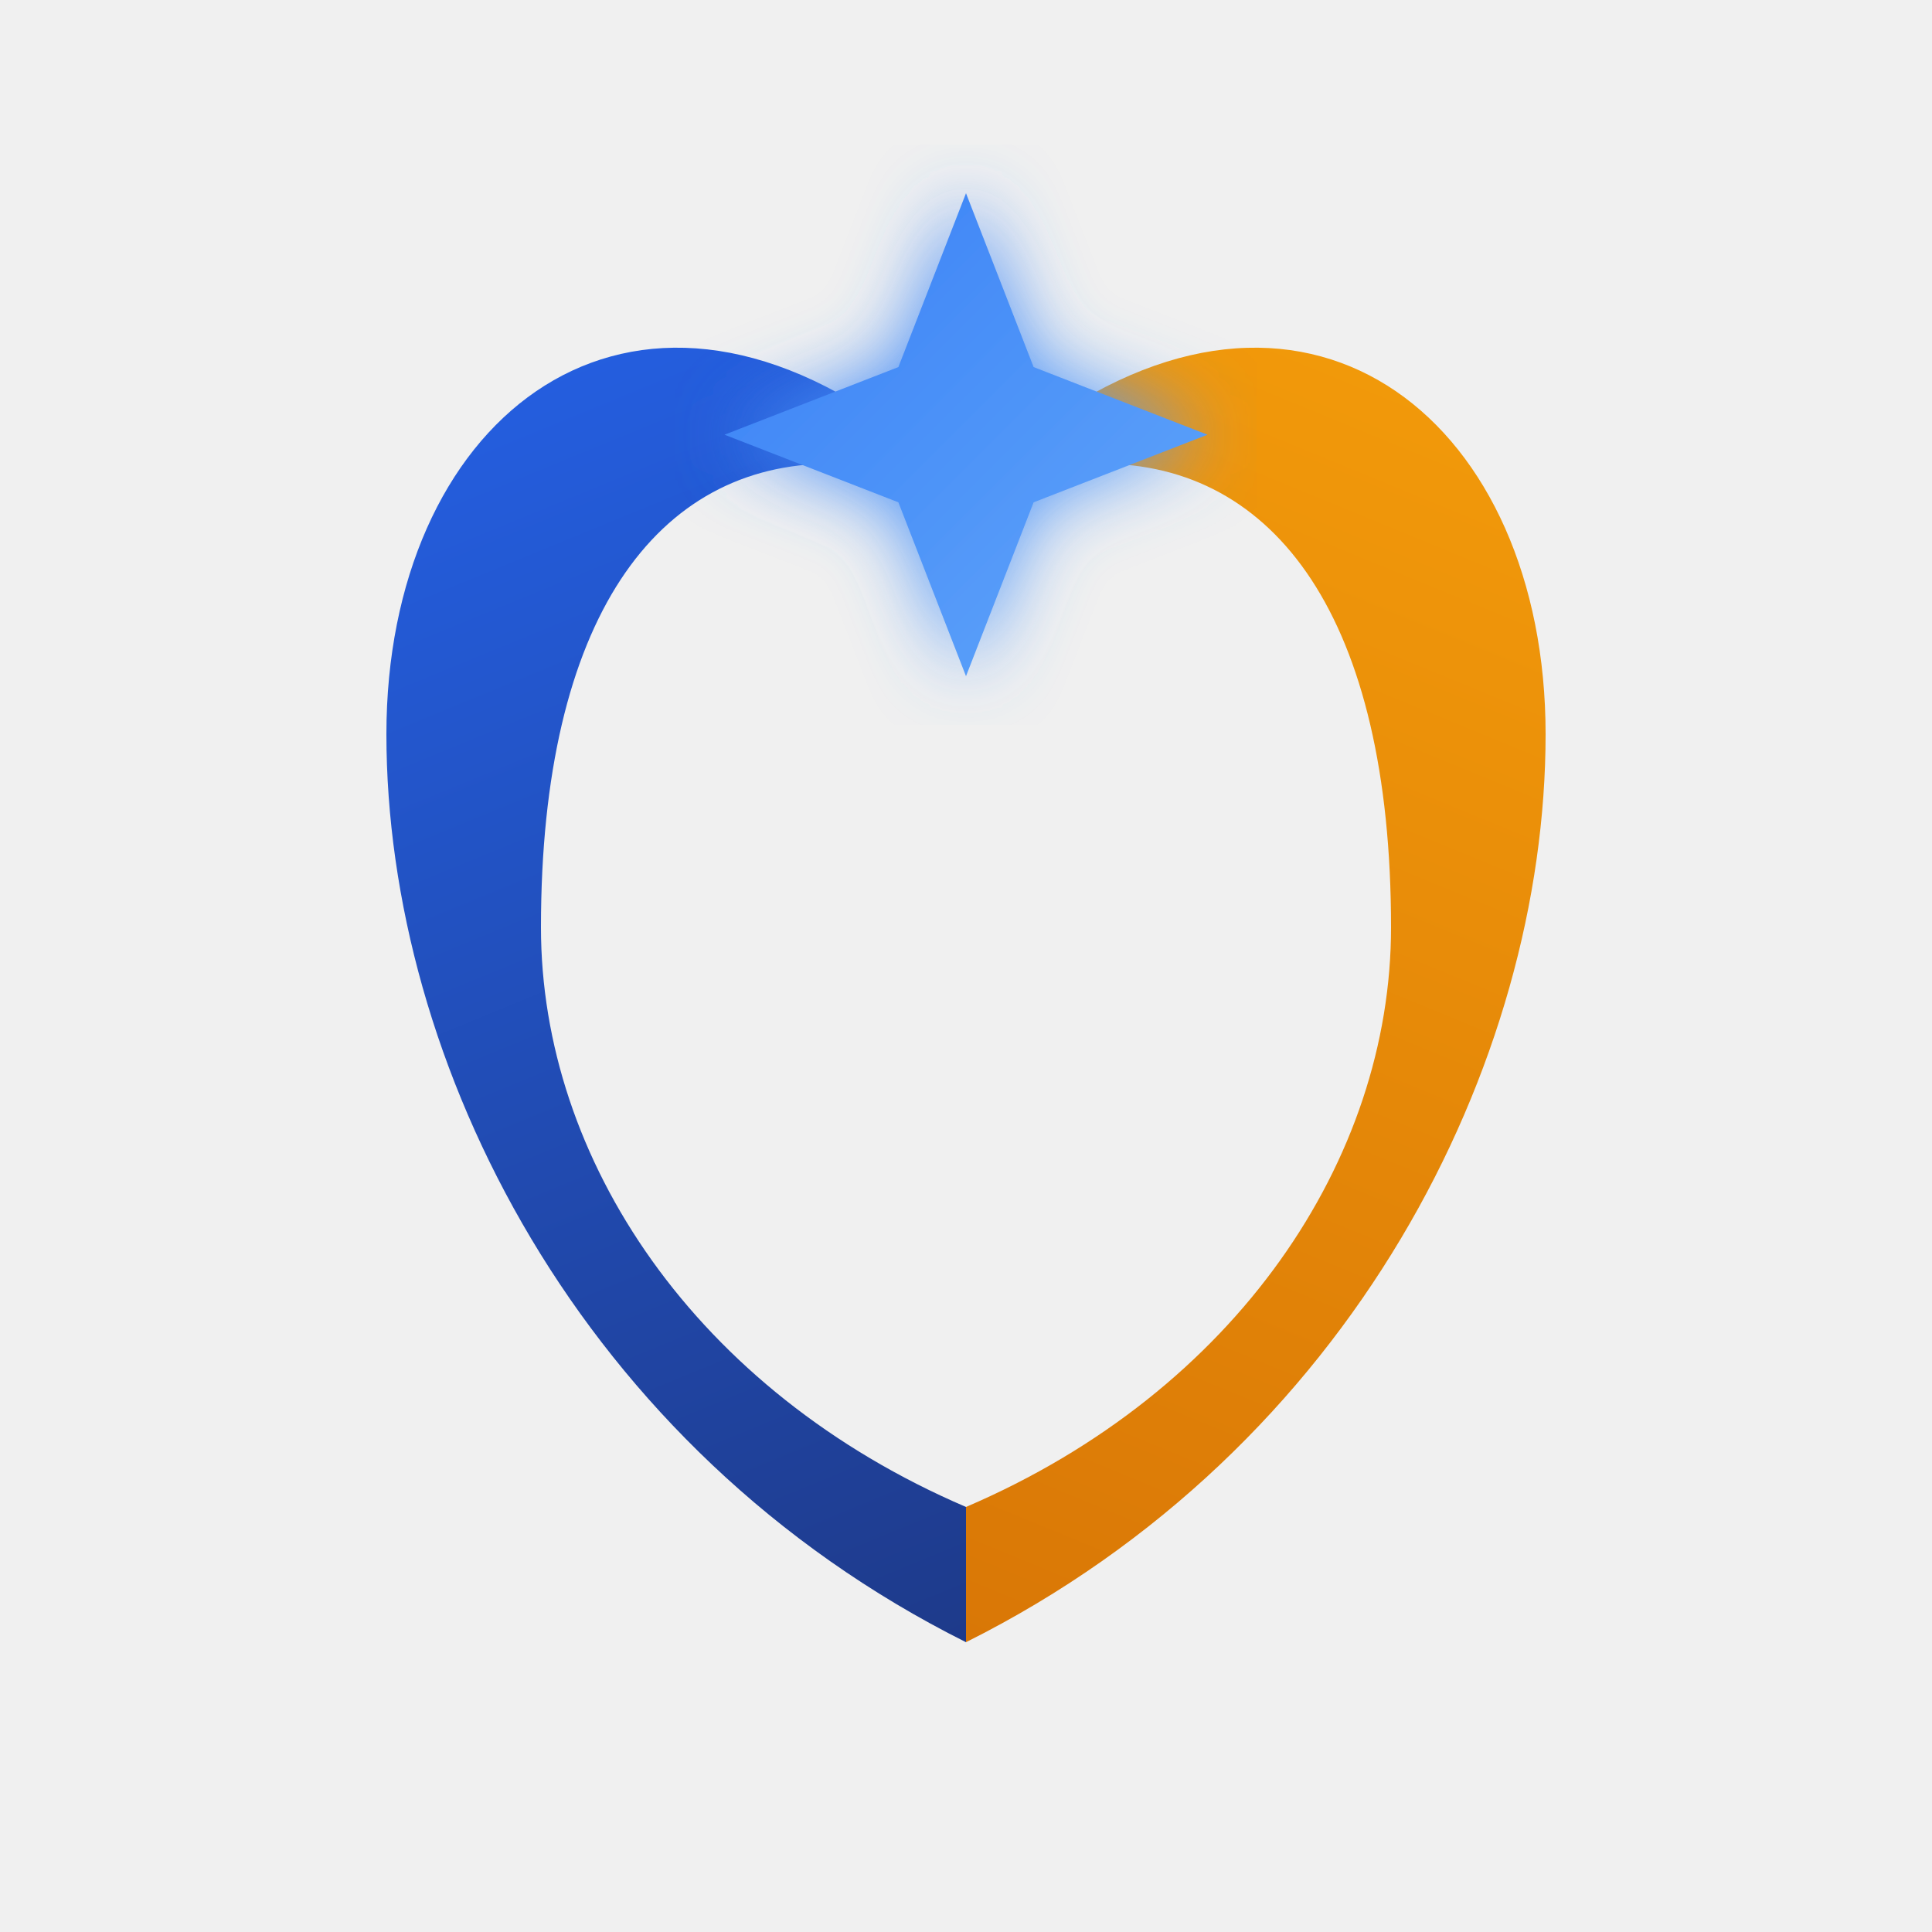
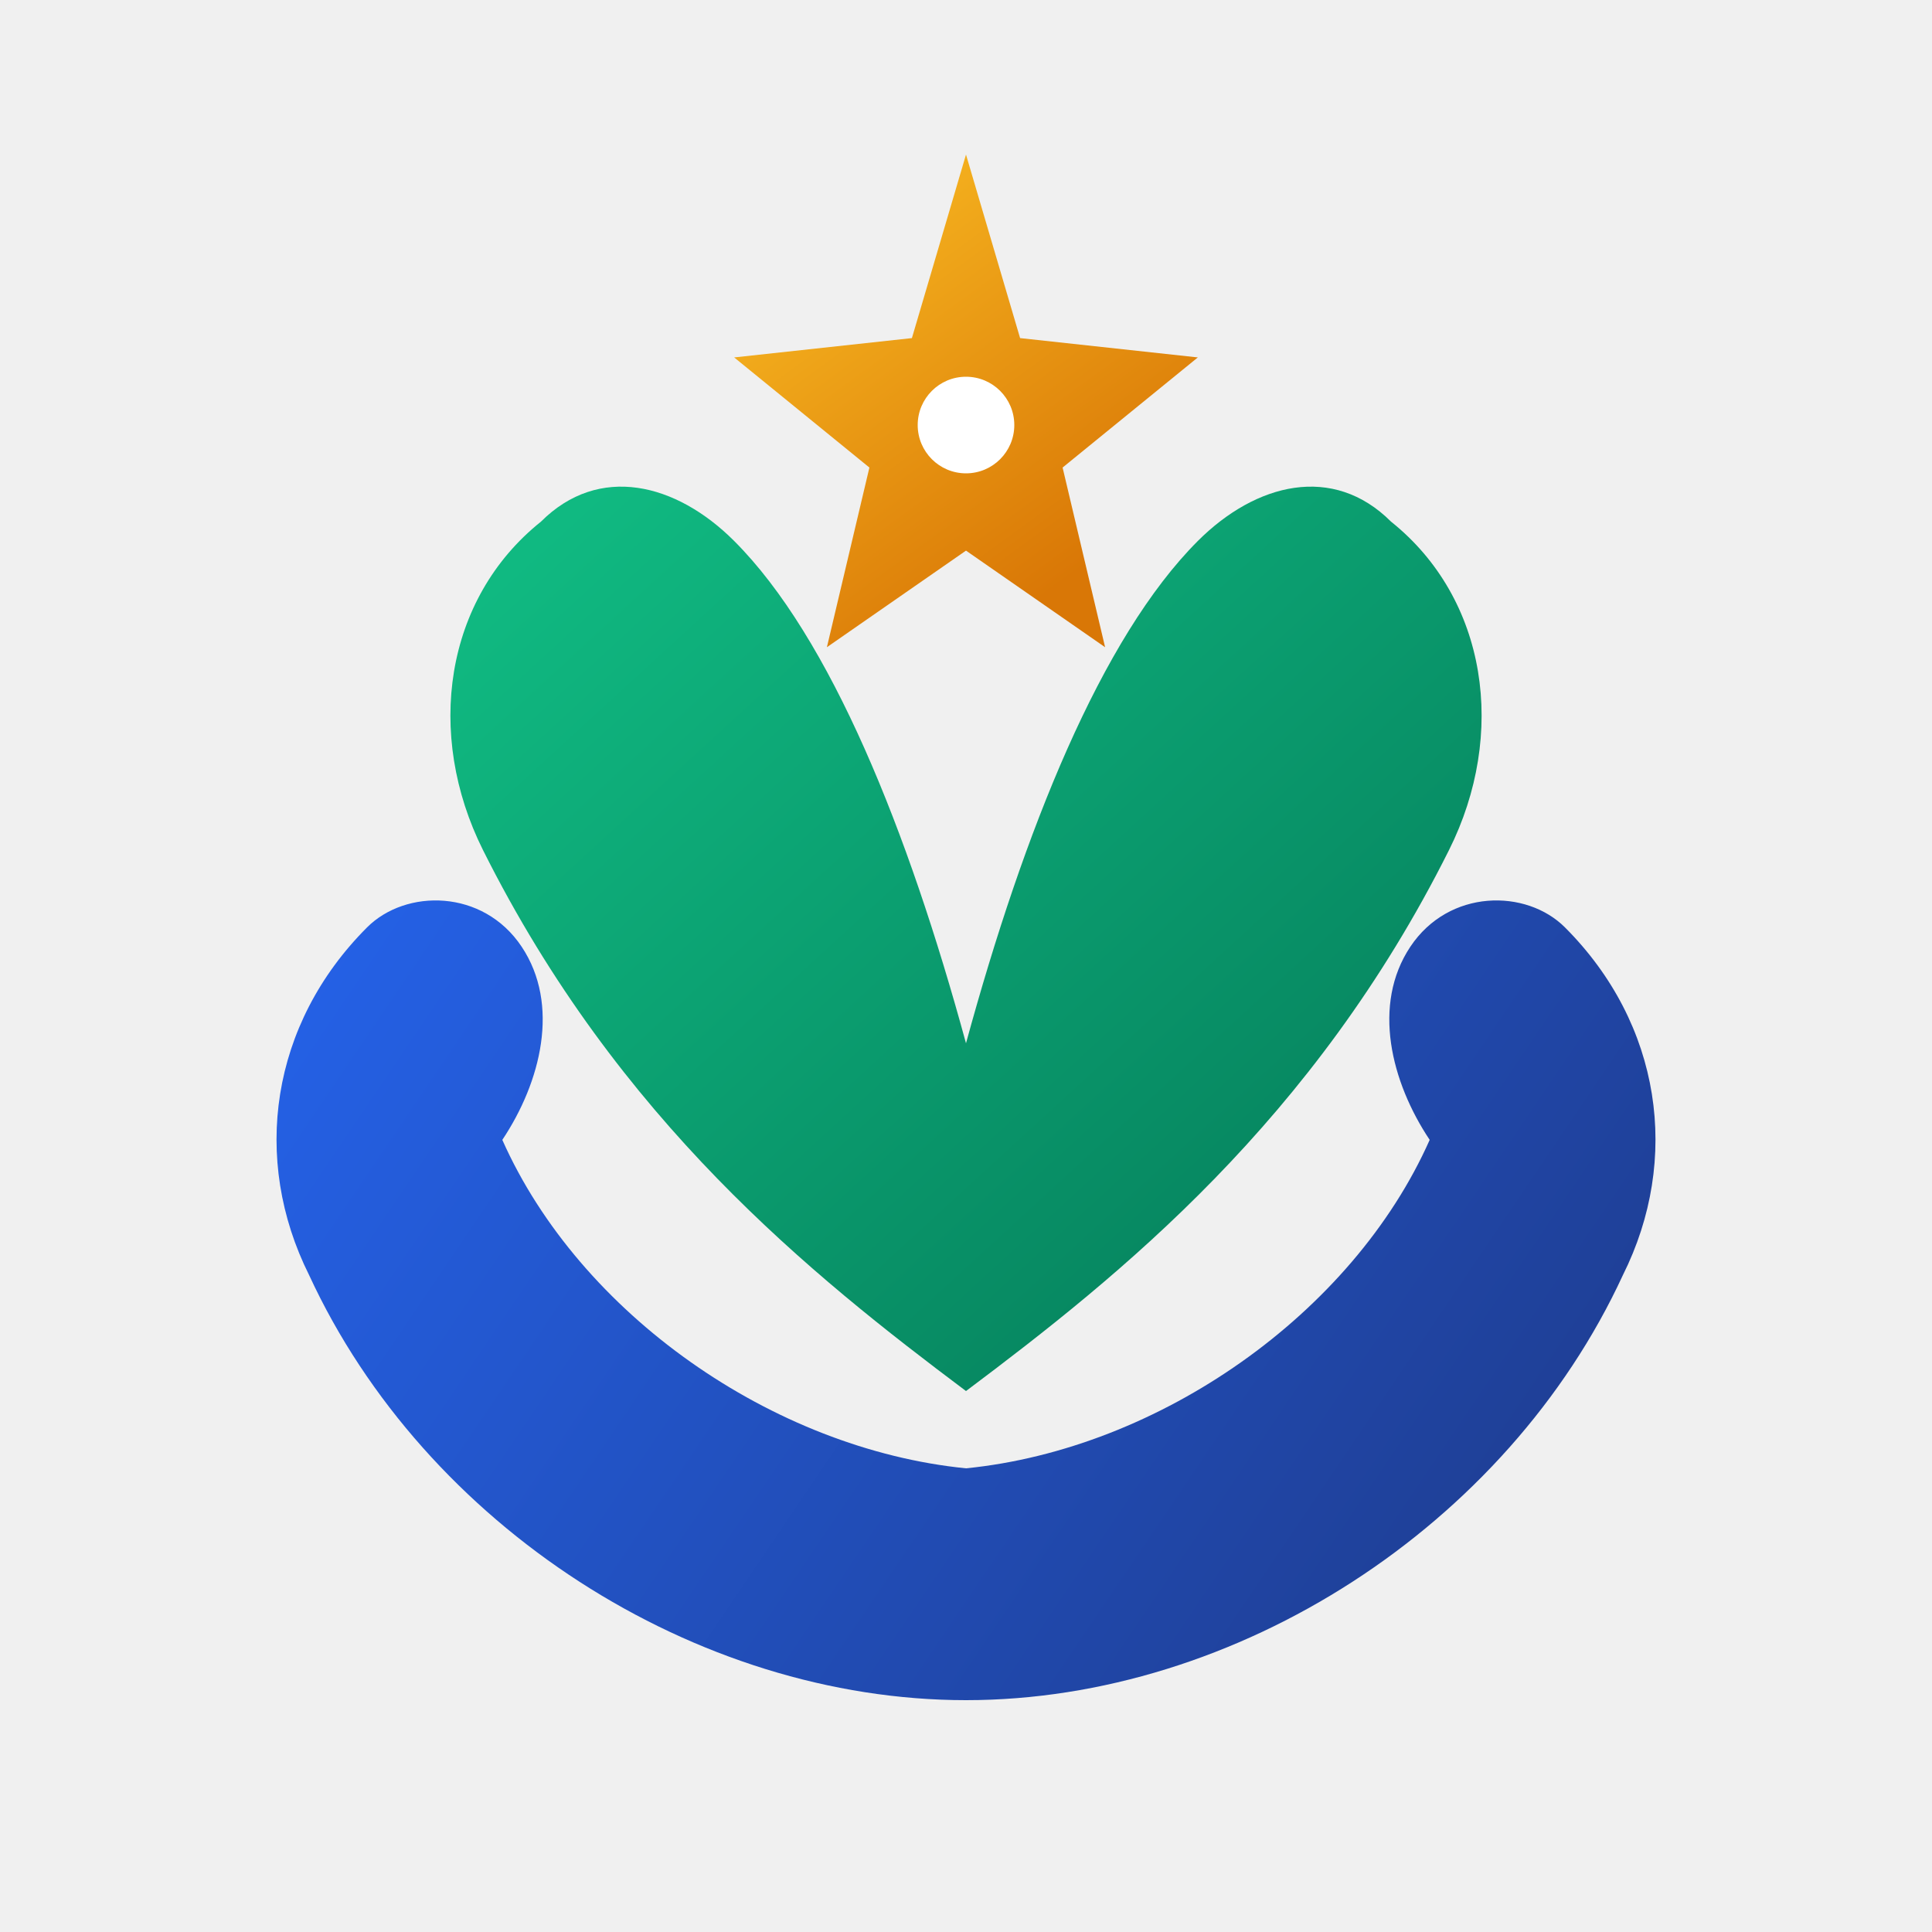
<svg xmlns="http://www.w3.org/2000/svg" viewBox="0 0 100 100" fill="none">
  <defs>
-     <linearGradient id="primary-grad" x1="20" y1="12" x2="50" y2="85" gradientUnits="userSpaceOnUse">
+     <linearGradient id="np-blue" x1="16" y1="42" x2="84" y2="88" gradientUnits="userSpaceOnUse">
      <stop offset="0%" stop-color="#2563eb" />
      <stop offset="100%" stop-color="#1e3a8a" />
    </linearGradient>
-     <linearGradient id="secondary-grad" x1="80" y1="12" x2="50" y2="85" gradientUnits="userSpaceOnUse">
-       <stop offset="0%" stop-color="#f59e0b" />
+     <linearGradient id="np-emerald" x1="28" y1="28" x2="72" y2="76" gradientUnits="userSpaceOnUse">
+       <stop offset="0%" stop-color="#10b981" />
+       <stop offset="100%" stop-color="#047857" />
+     </linearGradient>
+     <linearGradient id="np-gold" x1="42" y1="6" x2="58" y2="28" gradientUnits="userSpaceOnUse">
+       <stop offset="0%" stop-color="#fbbf24" />
      <stop offset="100%" stop-color="#d97706" />
    </linearGradient>
-     <linearGradient id="accent-grad" x1="39" y1="12" x2="61" y2="34" gradientUnits="userSpaceOnUse">
-       <stop offset="0%" stop-color="#3b82f6" />
-       <stop offset="100%" stop-color="#60a5fa" />
-     </linearGradient>
-     <filter id="glow" x="-10%" y="-10%" width="120%" height="120%">
-       <feGaussianBlur stdDeviation="2" result="blur" />
-       <feComposite in="SourceGraphic" in2="blur" operator="over" />
-     </filter>
  </defs>
-   <path d="M50 85C30 75 20 55 20 38C20 22 32 12 46 22C49 24 50 27 50 27C50 27 47 24 43 24C34 24 28 32 28 48C28 60 36 72 50 78Z" fill="url(#primary-grad)" />
-   <path d="M50 85C70 75 80 55 80 38C80 22 68 12 54 22C51 24 50 27 50 27C50 27 53 24 57 24C66 24 72 32 72 48C72 60 64 72 50 78Z" fill="url(#secondary-grad)" />
-   <path d="M50 10L53.5 19L62.5 22.5L53.5 26L50 35L46.5 26L37.5 22.5L46.5 19Z" fill="url(#accent-grad)" filter="url(#glow)" />
+   <path d="M50 88C36 88 22 79 16 66C13 60 14 53 19 48C21 46 25 46 27 49C29 52 28 56 26 59C30 68 40 75 50 76V88Z" fill="url(#np-blue)" />
+   <path d="M50 88C64 88 78 79 84 66C87 60 86 53 81 48C79 46 75 46 73 49C71 52 72 56 74 59C70 68 60 75 50 76V88Z" fill="url(#np-blue)" />
+   <path d="M50 72C42 66 32 58 25 44C22 38 23 31 28 27C31 24 35 25 38 28C43 33 47 43 50 54V72Z" fill="url(#np-emerald)" />
+   <path d="M50 72C58 66 68 58 75 44C78 38 77 31 72 27C69 24 65 25 62 28C57 33 53 43 50 54V72Z" fill="url(#np-emerald)" />
+   <path d="M50 8L52.8 17.5L62 18.5L55 24.2L57.2 33.5L50 28.5L42.8 33.5L45 24.2L38 18.5L47.2 17.5Z" fill="url(#np-gold)" />
+   <circle cx="50" cy="22" r="2.5" fill="#ffffff" />
</svg>
